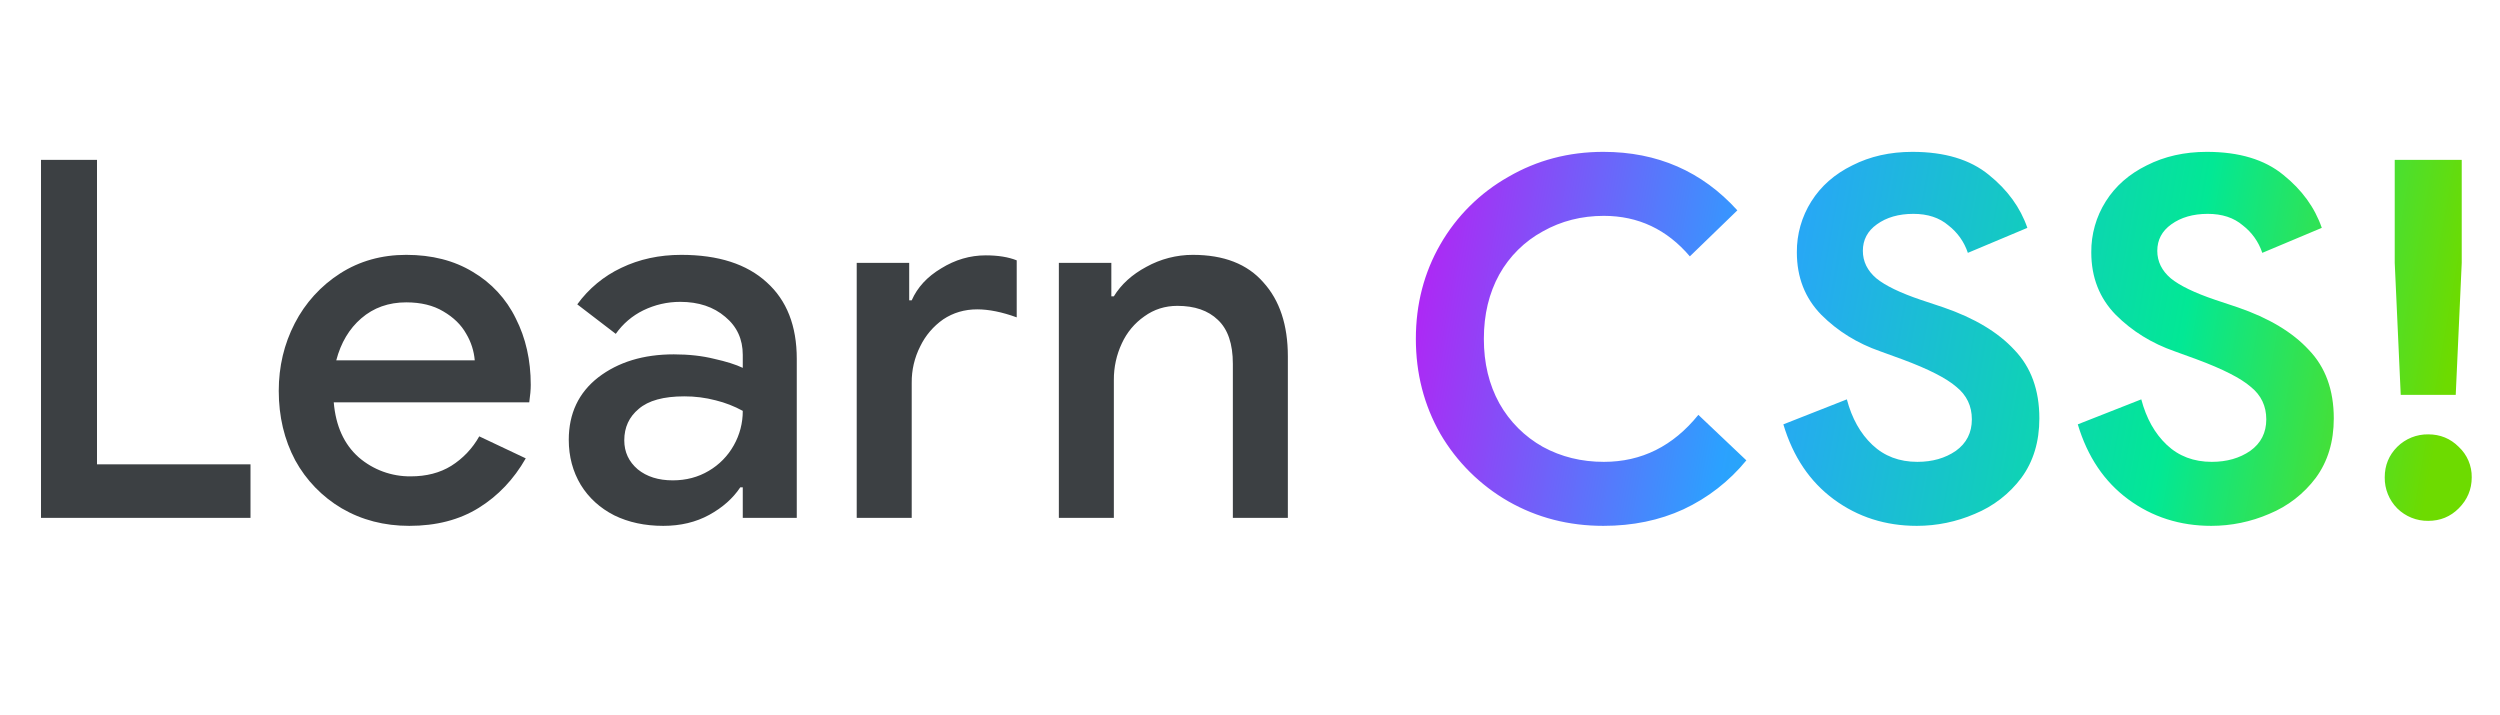
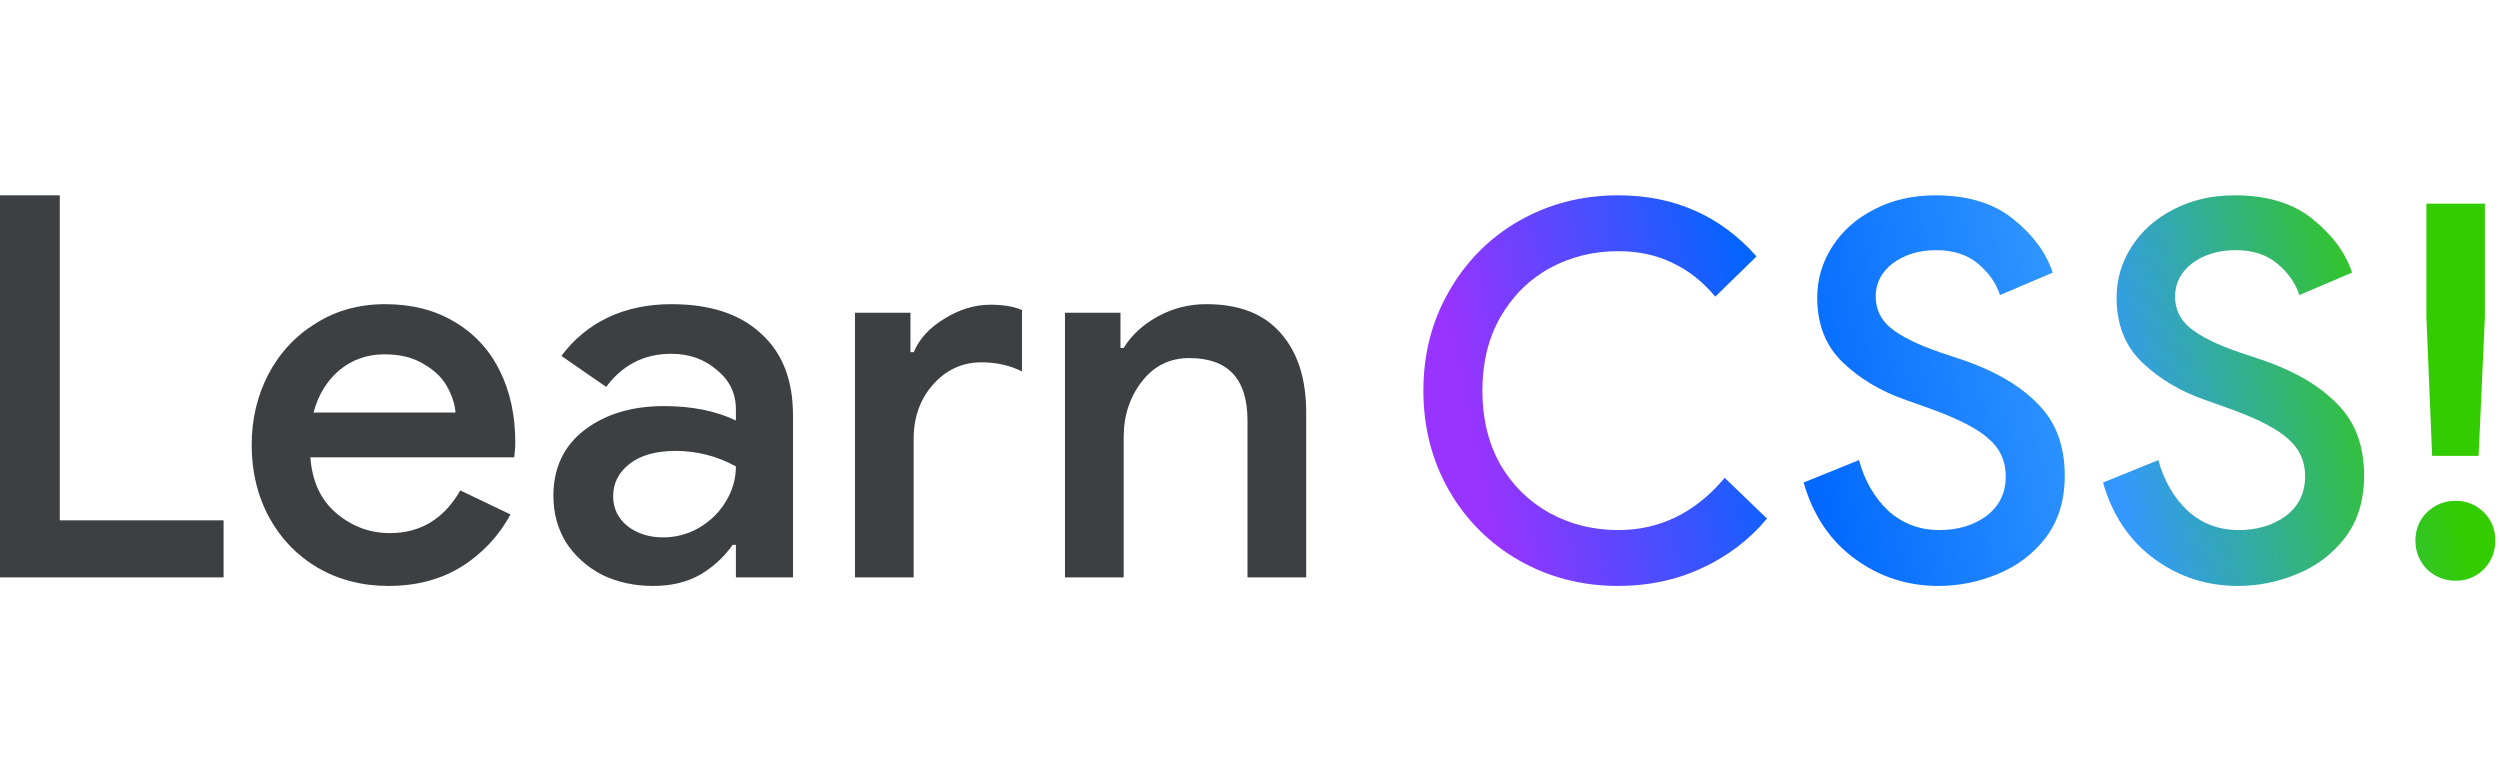
- <svg xmlns="http://www.w3.org/2000/svg" width="140" height="40" viewBox="0 0 140 40" fill="none">
-   <path d="M2.296 8.952h3.136v17.052h8.596V29H2.296V8.952zm20.622 20.496c-1.4 0-2.66-.327-3.78-.98a7.063 7.063 0 0 1-2.604-2.688c-.616-1.157-.924-2.455-.924-3.892 0-1.363.298-2.623.896-3.78a7.237 7.237 0 0 1 2.548-2.8c1.082-.69 2.314-1.036 3.696-1.036 1.437 0 2.678.317 3.724.952a6.117 6.117 0 0 1 2.408 2.604c.56 1.101.84 2.343.84 3.724 0 .261-.028.588-.084.98H18.69c.112 1.325.578 2.352 1.4 3.08a4.38 4.38 0 0 0 2.912 1.064c.877 0 1.633-.196 2.268-.588a4.595 4.595 0 0 0 1.568-1.652l2.604 1.232c-.672 1.176-1.55 2.1-2.632 2.772-1.083.672-2.38 1.008-3.892 1.008zm3.668-9.268a3.462 3.462 0 0 0-.476-1.484c-.28-.504-.71-.924-1.288-1.26-.56-.336-1.251-.504-2.072-.504-.99 0-1.83.299-2.52.896-.672.579-1.14 1.363-1.4 2.352h7.756zm10.557 9.268c-1.027 0-1.941-.196-2.744-.588-.803-.41-1.428-.98-1.876-1.708-.448-.747-.672-1.587-.672-2.52 0-1.475.55-2.641 1.652-3.5 1.12-.859 2.53-1.288 4.228-1.288.84 0 1.596.084 2.268.252.672.15 1.204.317 1.596.504v-.728c0-.877-.327-1.587-.98-2.128-.653-.56-1.493-.84-2.52-.84-.728 0-1.419.159-2.072.476a4.061 4.061 0 0 0-1.54 1.316l-2.156-1.652A6.427 6.427 0 0 1 34.791 15c1.008-.485 2.128-.728 3.36-.728 2.072 0 3.668.513 4.788 1.54 1.12 1.008 1.68 2.436 1.68 4.284V29h-3.024v-1.708h-.14c-.41.616-.99 1.13-1.736 1.54-.747.41-1.605.616-2.576.616zm.532-2.548c.747 0 1.419-.177 2.016-.532a3.807 3.807 0 0 0 1.4-1.428 3.876 3.876 0 0 0 .504-1.932 6.225 6.225 0 0 0-1.512-.588 6.82 6.82 0 0 0-1.764-.224c-1.157 0-2.007.233-2.548.7-.541.448-.812 1.036-.812 1.764 0 .653.252 1.195.756 1.624.504.41 1.157.616 1.96.616zm10.3-12.18h2.94v2.1h.14c.318-.728.869-1.325 1.653-1.792.784-.485 1.614-.728 2.492-.728.69 0 1.269.093 1.736.28v3.192c-.822-.299-1.56-.448-2.212-.448-.71 0-1.344.187-1.904.56a3.93 3.93 0 0 0-1.288 1.512 4.397 4.397 0 0 0-.476 2.044V29h-3.08V14.72zm11.32 0h2.94v1.876h.14c.412-.672 1.018-1.223 1.82-1.652a5.36 5.36 0 0 1 2.605-.672c1.736 0 3.052.513 3.948 1.54.915 1.008 1.372 2.39 1.372 4.144V29h-3.08v-8.624c0-1.12-.28-1.941-.84-2.464-.541-.523-1.297-.784-2.268-.784-.69 0-1.307.196-1.848.588a3.716 3.716 0 0 0-1.26 1.512 4.74 4.74 0 0 0-.448 2.044V29h-3.08V14.72z" fill="#3C4043" />
-   <path d="M89.788 29.448c-1.941 0-3.715-.457-5.32-1.372a10.416 10.416 0 0 1-3.808-3.78c-.915-1.605-1.372-3.379-1.372-5.32 0-1.941.457-3.705 1.372-5.292a10.14 10.14 0 0 1 3.808-3.78c1.605-.933 3.379-1.4 5.32-1.4 3.024 0 5.525 1.092 7.504 3.276l-2.66 2.576c-1.288-1.512-2.893-2.268-4.816-2.268-1.25 0-2.39.29-3.416.868a6.165 6.165 0 0 0-2.436 2.408c-.579 1.045-.868 2.25-.868 3.612 0 1.363.29 2.567.868 3.612a6.363 6.363 0 0 0 2.436 2.436c1.027.56 2.165.84 3.416.84 2.11 0 3.873-.877 5.292-2.632l2.688 2.548a10.045 10.045 0 0 1-3.528 2.744c-1.344.616-2.837.924-4.48.924zm17.556 0c-1.755 0-3.304-.495-4.648-1.484-1.344-.99-2.287-2.39-2.828-4.2l3.556-1.4c.28 1.064.756 1.913 1.428 2.548.672.635 1.512.952 2.52.952.84 0 1.559-.205 2.156-.616.597-.43.896-1.017.896-1.764 0-.747-.289-1.353-.868-1.82-.56-.485-1.568-.999-3.024-1.54l-1.232-.448c-1.288-.448-2.389-1.13-3.304-2.044-.915-.933-1.372-2.1-1.372-3.5a5.25 5.25 0 0 1 .812-2.856c.541-.859 1.307-1.53 2.296-2.016.989-.504 2.109-.756 3.36-.756 1.811 0 3.239.43 4.284 1.288 1.045.84 1.764 1.83 2.156 2.968l-3.332 1.4a3.212 3.212 0 0 0-1.092-1.54c-.504-.43-1.157-.644-1.96-.644-.821 0-1.503.196-2.044.588-.523.373-.784.868-.784 1.484 0 .597.252 1.11.756 1.54.504.41 1.335.812 2.492 1.204l1.26.42c1.736.597 3.061 1.39 3.976 2.38.933.97 1.4 2.25 1.4 3.836 0 1.307-.336 2.417-1.008 3.332a6.195 6.195 0 0 1-2.604 2.016 8.164 8.164 0 0 1-3.248.672zm16.488 0c-1.754 0-3.304-.495-4.648-1.484-1.344-.99-2.286-2.39-2.828-4.2l3.556-1.4c.28 1.064.756 1.913 1.428 2.548.672.635 1.512.952 2.52.952.84 0 1.559-.205 2.156-.616.598-.43.896-1.017.896-1.764 0-.747-.289-1.353-.868-1.82-.56-.485-1.568-.999-3.024-1.54l-1.232-.448c-1.288-.448-2.389-1.13-3.304-2.044-.914-.933-1.372-2.1-1.372-3.5a5.25 5.25 0 0 1 .812-2.856c.542-.859 1.307-1.53 2.296-2.016.99-.504 2.11-.756 3.36-.756 1.811 0 3.239.43 4.284 1.288 1.046.84 1.764 1.83 2.156 2.968l-3.332 1.4a3.212 3.212 0 0 0-1.092-1.54c-.504-.43-1.157-.644-1.96-.644-.821 0-1.502.196-2.044.588-.522.373-.784.868-.784 1.484 0 .597.252 1.11.756 1.54.504.41 1.335.812 2.492 1.204l1.26.42c1.736.597 3.062 1.39 3.976 2.38.934.97 1.4 2.25 1.4 3.836 0 1.307-.336 2.417-1.008 3.332a6.195 6.195 0 0 1-2.604 2.016 8.164 8.164 0 0 1-3.248.672zm10.273-14.728V8.952h3.752v5.768l-.336 7.392h-3.08l-.336-7.392zm1.876 14.448a2.417 2.417 0 0 1-1.736-.7 2.416 2.416 0 0 1-.7-1.736c0-.672.233-1.241.7-1.708a2.417 2.417 0 0 1 1.736-.7c.672 0 1.241.233 1.708.7a2.28 2.28 0 0 1 .728 1.708c0 .672-.243 1.25-.728 1.736-.467.467-1.036.7-1.708.7z" fill="url(#a)" />
+ <svg xmlns="http://www.w3.org/2000/svg" width="256" height="80" viewBox="0 0 256 80" fill="none">
+   <path d="M0 20h6.12v33.279h16.776v5.847H0V20zM39.76 60c-2.66 0-5.064-.62-7.213-1.858-2.113-1.239-3.771-2.95-4.973-5.137-1.202-2.222-1.803-4.699-1.803-7.431 0-2.623.564-5.028 1.694-7.213 1.165-2.223 2.786-3.971 4.863-5.246 2.076-1.312 4.444-1.968 7.104-1.968 2.732 0 5.1.602 7.104 1.804 2.04 1.202 3.588 2.878 4.644 5.027 1.057 2.113 1.585 4.554 1.585 7.322 0 .328-.018.656-.054.984-.037.328-.055.51-.055.547H31.782c.182 2.477 1.074 4.39 2.677 5.737 1.603 1.348 3.424 2.022 5.465 2.022 3.133 0 5.537-1.457 7.213-4.371l5.136 2.459a14.195 14.195 0 0 1-5.027 5.355C45.133 59.344 42.638 60 39.76 60zm6.885-17.76c-.073-.874-.364-1.766-.874-2.677-.51-.91-1.312-1.676-2.405-2.295-1.056-.656-2.386-.984-3.989-.984-1.785 0-3.333.547-4.645 1.64-1.275 1.092-2.149 2.531-2.623 4.316h14.536zM66.886 60c-1.931 0-3.68-.383-5.246-1.148-1.53-.801-2.75-1.894-3.661-3.278-.875-1.421-1.312-3.024-1.312-4.809 0-2.842 1.057-5.082 3.17-6.721 2.149-1.64 4.863-2.46 8.142-2.46 2.877 0 5.337.492 7.377 1.476v-1.147c0-1.64-.656-2.988-1.968-4.044-1.275-1.093-2.823-1.64-4.644-1.64-2.77 0-4.991 1.13-6.667 3.389l-4.59-3.17a12.728 12.728 0 0 1 4.754-3.934c1.93-.911 4.098-1.367 6.503-1.367 3.97 0 7.03 1.002 9.18 3.006 2.186 1.967 3.279 4.754 3.279 8.36v16.613h-5.847v-3.334h-.328a10.746 10.746 0 0 1-3.334 3.06c-1.347.766-2.95 1.148-4.808 1.148zm.983-4.973a7.267 7.267 0 0 0 3.716-.983c1.166-.692 2.077-1.585 2.732-2.678.693-1.13 1.039-2.331 1.039-3.606a12.67 12.67 0 0 0-6.175-1.585c-2.004 0-3.57.437-4.7 1.311-1.129.875-1.694 1.986-1.694 3.334 0 1.238.492 2.258 1.476 3.06 1.02.765 2.222 1.147 3.606 1.147zM87.549 32.022h5.683v4.044h.328c.582-1.385 1.639-2.532 3.169-3.443 1.53-.947 3.097-1.42 4.699-1.42 1.312 0 2.387.181 3.224.546v6.284c-1.238-.62-2.622-.93-4.153-.93-1.967 0-3.624.766-4.972 2.296-1.312 1.493-1.967 3.333-1.967 5.519v14.208h-6.011V32.022zM109.054 32.022h5.683v3.606h.328c.802-1.311 1.968-2.386 3.498-3.224a10.185 10.185 0 0 1 4.972-1.257c3.352 0 5.884.984 7.596 2.951 1.749 1.968 2.623 4.682 2.623 8.142v16.886h-6.011V43.06c0-4.262-1.986-6.393-5.956-6.393-2.004 0-3.625.801-4.864 2.404-1.238 1.603-1.858 3.497-1.858 5.683v14.372h-6.011V32.022z" fill="#3C4043" />
+   <path d="M165.7 60c-3.707 0-7.094-.873-10.16-2.62a19.205 19.205 0 0 1-7.166-7.166c-1.747-3.066-2.62-6.47-2.62-10.214 0-3.743.873-7.13 2.62-10.16 1.747-3.066 4.136-5.473 7.166-7.22 3.066-1.747 6.453-2.62 10.16-2.62 5.74 0 10.464 2.086 14.171 6.257l-4.224 4.117c-1.319-1.568-2.799-2.727-4.439-3.476-1.604-.784-3.44-1.176-5.508-1.176-2.566 0-4.919.588-7.058 1.765-2.104 1.176-3.779 2.852-5.027 5.026-1.212 2.14-1.818 4.635-1.818 7.487 0 2.852.606 5.365 1.818 7.54 1.248 2.14 2.923 3.797 5.027 4.973 2.139 1.177 4.492 1.765 7.058 1.765 4.278 0 7.915-1.782 10.909-5.347l4.332 4.17c-1.818 2.175-4.046 3.869-6.684 5.08C171.654 59.395 168.802 60 165.7 60z" fill="url(#a)" />
+   <path d="M198.49 60c-3.173 0-6.025-.927-8.556-2.78-2.531-1.855-4.278-4.457-5.241-7.808l5.669-2.3c.57 2.104 1.568 3.833 2.994 5.188 1.462 1.319 3.209 1.978 5.241 1.978 1.889 0 3.494-.481 4.813-1.444 1.319-.998 1.978-2.353 1.978-4.064 0-1.569-.588-2.852-1.764-3.85-1.141-1.034-3.156-2.068-6.043-3.102l-2.407-.855c-2.566-.892-4.723-2.175-6.47-3.85-1.747-1.676-2.621-3.887-2.621-6.632 0-1.89.517-3.636 1.551-5.24 1.034-1.605 2.46-2.87 4.278-3.797 1.854-.963 3.94-1.444 6.257-1.444 3.351 0 6.025.82 8.021 2.46 1.997 1.604 3.334 3.422 4.011 5.454l-5.401 2.3c-.392-1.212-1.141-2.282-2.246-3.209s-2.531-1.39-4.278-1.39c-1.747 0-3.226.446-4.439 1.337-1.176.891-1.764 2.032-1.764 3.422 0 1.32.535 2.407 1.604 3.262 1.07.856 2.745 1.676 5.027 2.46l2.406.802c3.28 1.141 5.811 2.638 7.594 4.492 1.818 1.819 2.727 4.26 2.727 7.327 0 2.495-.642 4.599-1.925 6.31-1.283 1.675-2.923 2.923-4.92 3.743A15.654 15.654 0 0 1 198.49 60z" fill="url(#b)" />
+   <path d="M229.145 60c-3.173 0-6.025-.927-8.557-2.78-2.531-1.855-4.278-4.457-5.24-7.808l5.668-2.3c.571 2.104 1.569 3.833 2.995 5.188 1.462 1.319 3.208 1.978 5.241 1.978 1.889 0 3.493-.481 4.812-1.444 1.319-.998 1.979-2.353 1.979-4.064 0-1.569-.588-2.852-1.765-3.85-1.141-1.034-3.155-2.068-6.043-3.102l-2.406-.855c-2.567-.892-4.724-2.175-6.471-3.85-1.746-1.676-2.62-3.887-2.62-6.632 0-1.89.517-3.636 1.551-5.24 1.034-1.605 2.46-2.87 4.278-3.797 1.854-.963 3.939-1.444 6.257-1.444 3.351 0 6.025.82 8.021 2.46 1.997 1.604 3.333 3.422 4.011 5.454l-5.401 2.3c-.392-1.212-1.141-2.282-2.246-3.209s-2.531-1.39-4.278-1.39c-1.747 0-3.227.446-4.439 1.337-1.176.891-1.765 2.032-1.765 3.422 0 1.32.535 2.407 1.605 3.262 1.069.856 2.745 1.676 5.026 2.46l2.407.802c3.28 1.141 5.811 2.638 7.593 4.492 1.819 1.819 2.728 4.26 2.728 7.327 0 2.495-.642 4.599-1.925 6.31-1.284 1.675-2.924 2.923-4.92 3.743a15.654 15.654 0 0 1-6.096 1.23z" fill="url(#c)" />
+   <path d="M248.462 32.46V20.856h5.99V32.46l-.642 14.224h-4.759l-.589-14.224zm2.995 27.005c-1.141 0-2.121-.392-2.941-1.176-.785-.82-1.177-1.8-1.177-2.941 0-1.141.392-2.104 1.177-2.888.82-.784 1.8-1.177 2.941-1.177 1.141 0 2.103.393 2.888 1.177.784.784 1.176 1.747 1.176 2.888 0 1.14-.392 2.12-1.176 2.94-.785.785-1.747 1.177-2.888 1.177z" fill="url(#d)" />
  <defs>
-     <linearGradient id="a" x1="78" y1="20.571" x2="139.899" y2="31.433" gradientUnits="userSpaceOnUse">
-       <stop stop-color="#B323F4" />
-       <stop offset=".302" stop-color="#2BA1FF" />
-       <stop offset=".688" stop-color="#02E895" />
-       <stop offset=".927" stop-color="#6DDB00" />
+     <linearGradient id="a" x1="145.754" y1="60" x2="258.916" y2="36.016" gradientUnits="userSpaceOnUse">
+       <stop offset=".068" stop-color="#93F" />
+       <stop offset=".344" stop-color="#06F" />
+       <stop offset=".62" stop-color="#39F" />
+       <stop offset=".911" stop-color="#3C0" />
+     </linearGradient>
+     <linearGradient id="b" x1="145.754" y1="60" x2="258.916" y2="36.016" gradientUnits="userSpaceOnUse">
+       <stop offset=".068" stop-color="#93F" />
+       <stop offset=".344" stop-color="#06F" />
+       <stop offset=".62" stop-color="#39F" />
+       <stop offset=".911" stop-color="#3C0" />
+     </linearGradient>
+     <linearGradient id="c" x1="145.754" y1="60" x2="258.916" y2="36.016" gradientUnits="userSpaceOnUse">
+       <stop offset=".068" stop-color="#93F" />
+       <stop offset=".344" stop-color="#06F" />
+       <stop offset=".62" stop-color="#39F" />
+       <stop offset=".911" stop-color="#3C0" />
+     </linearGradient>
+     <linearGradient id="d" x1="145.754" y1="60" x2="258.916" y2="36.016" gradientUnits="userSpaceOnUse">
+       <stop offset=".068" stop-color="#93F" />
+       <stop offset=".344" stop-color="#06F" />
+       <stop offset=".62" stop-color="#39F" />
+       <stop offset=".911" stop-color="#3C0" />
    </linearGradient>
  </defs>
</svg>
